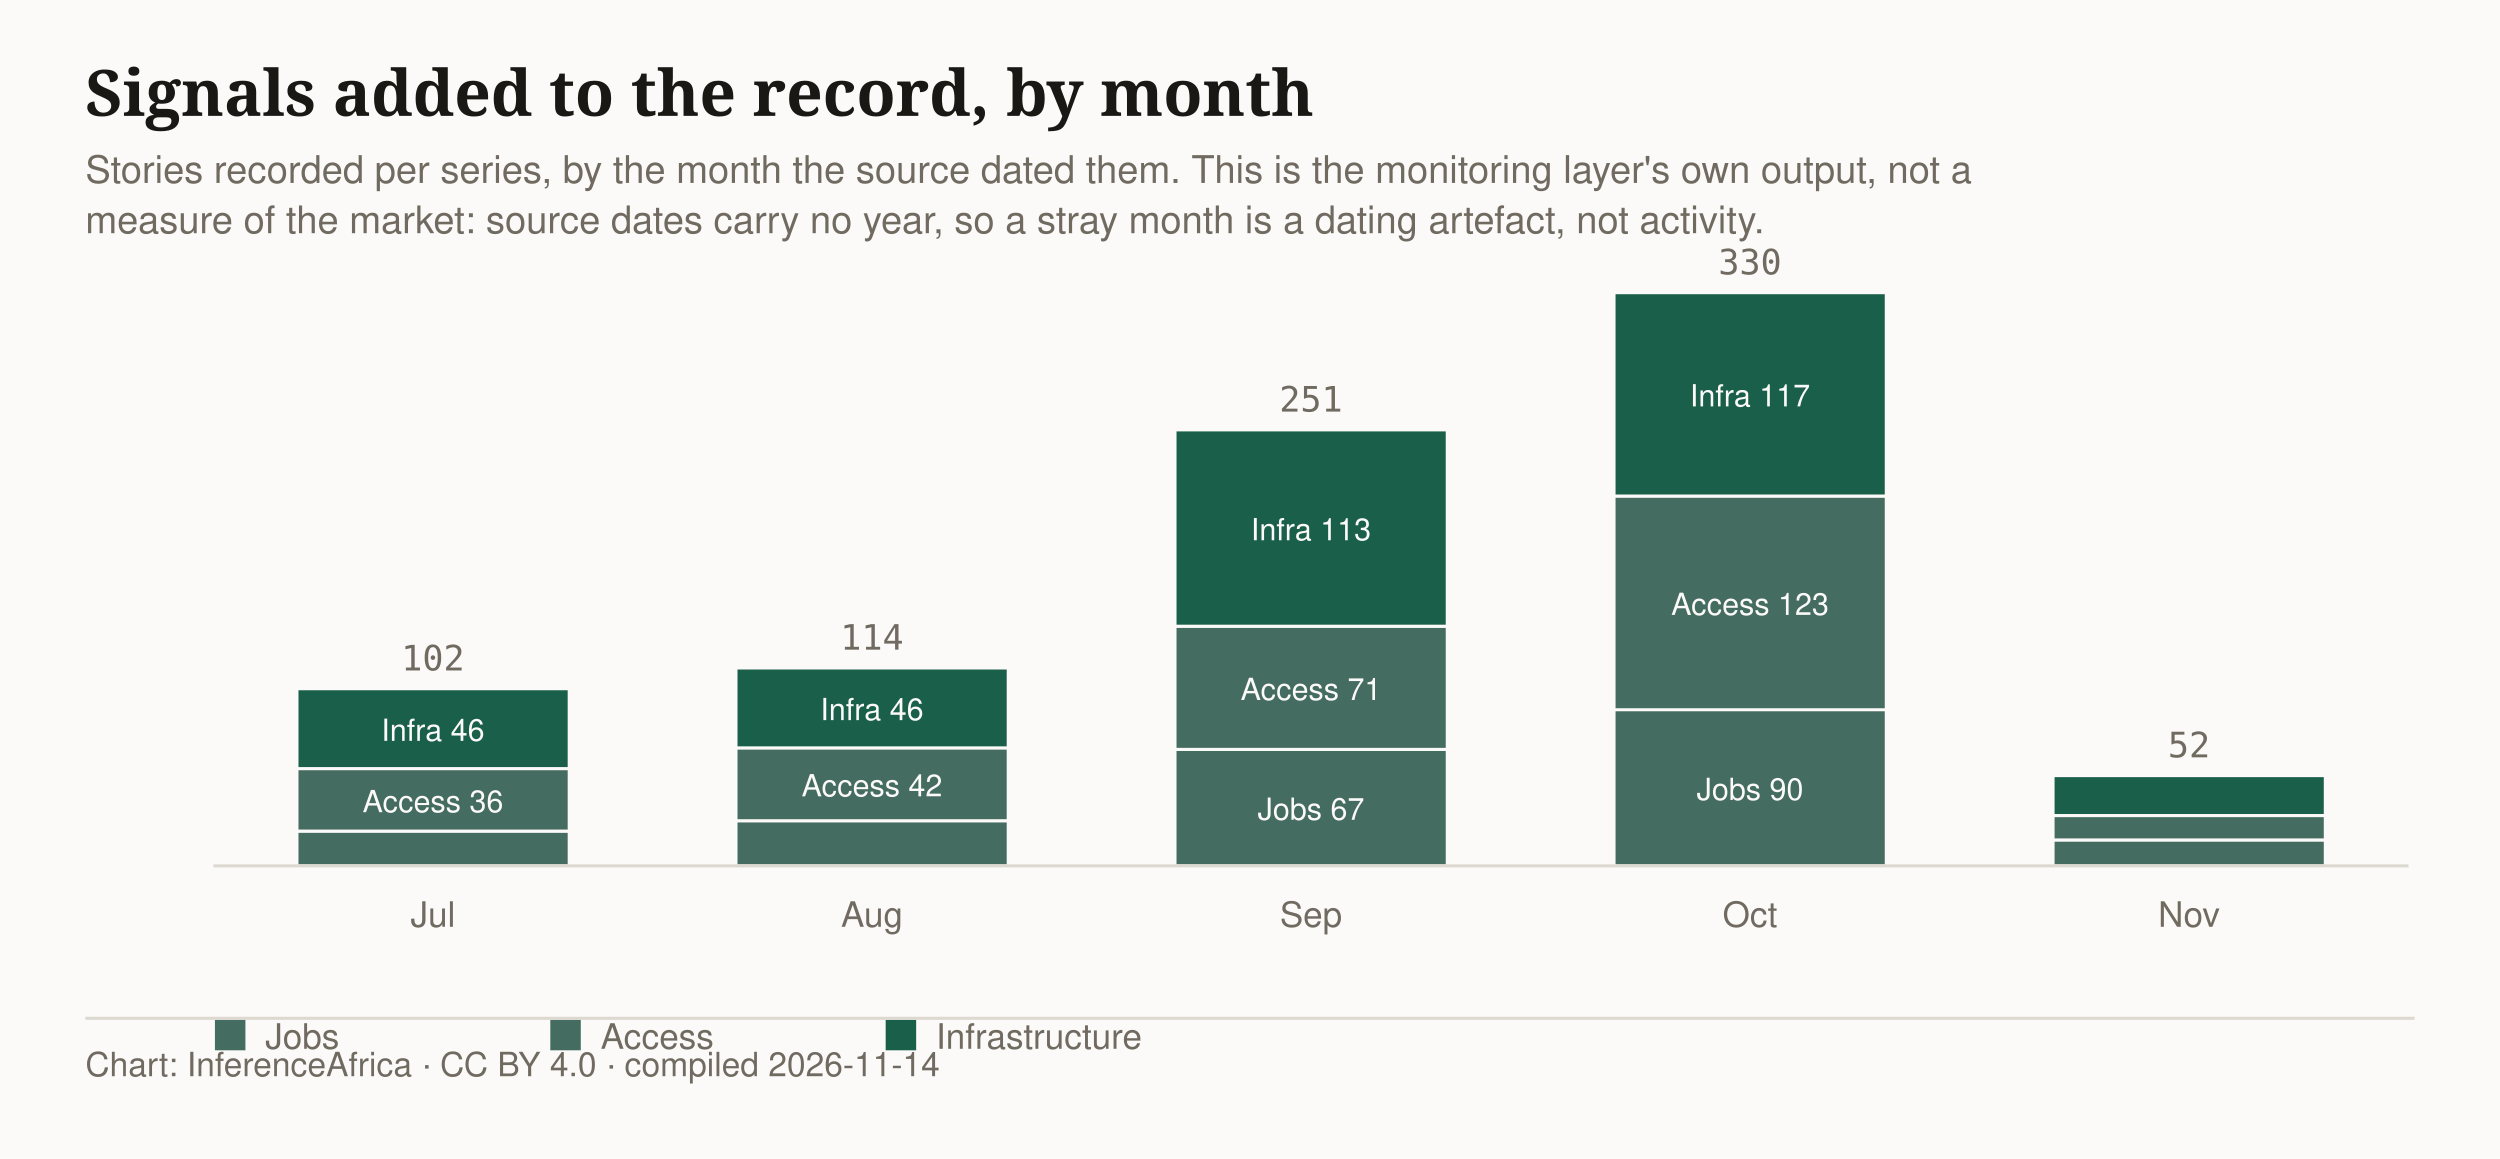
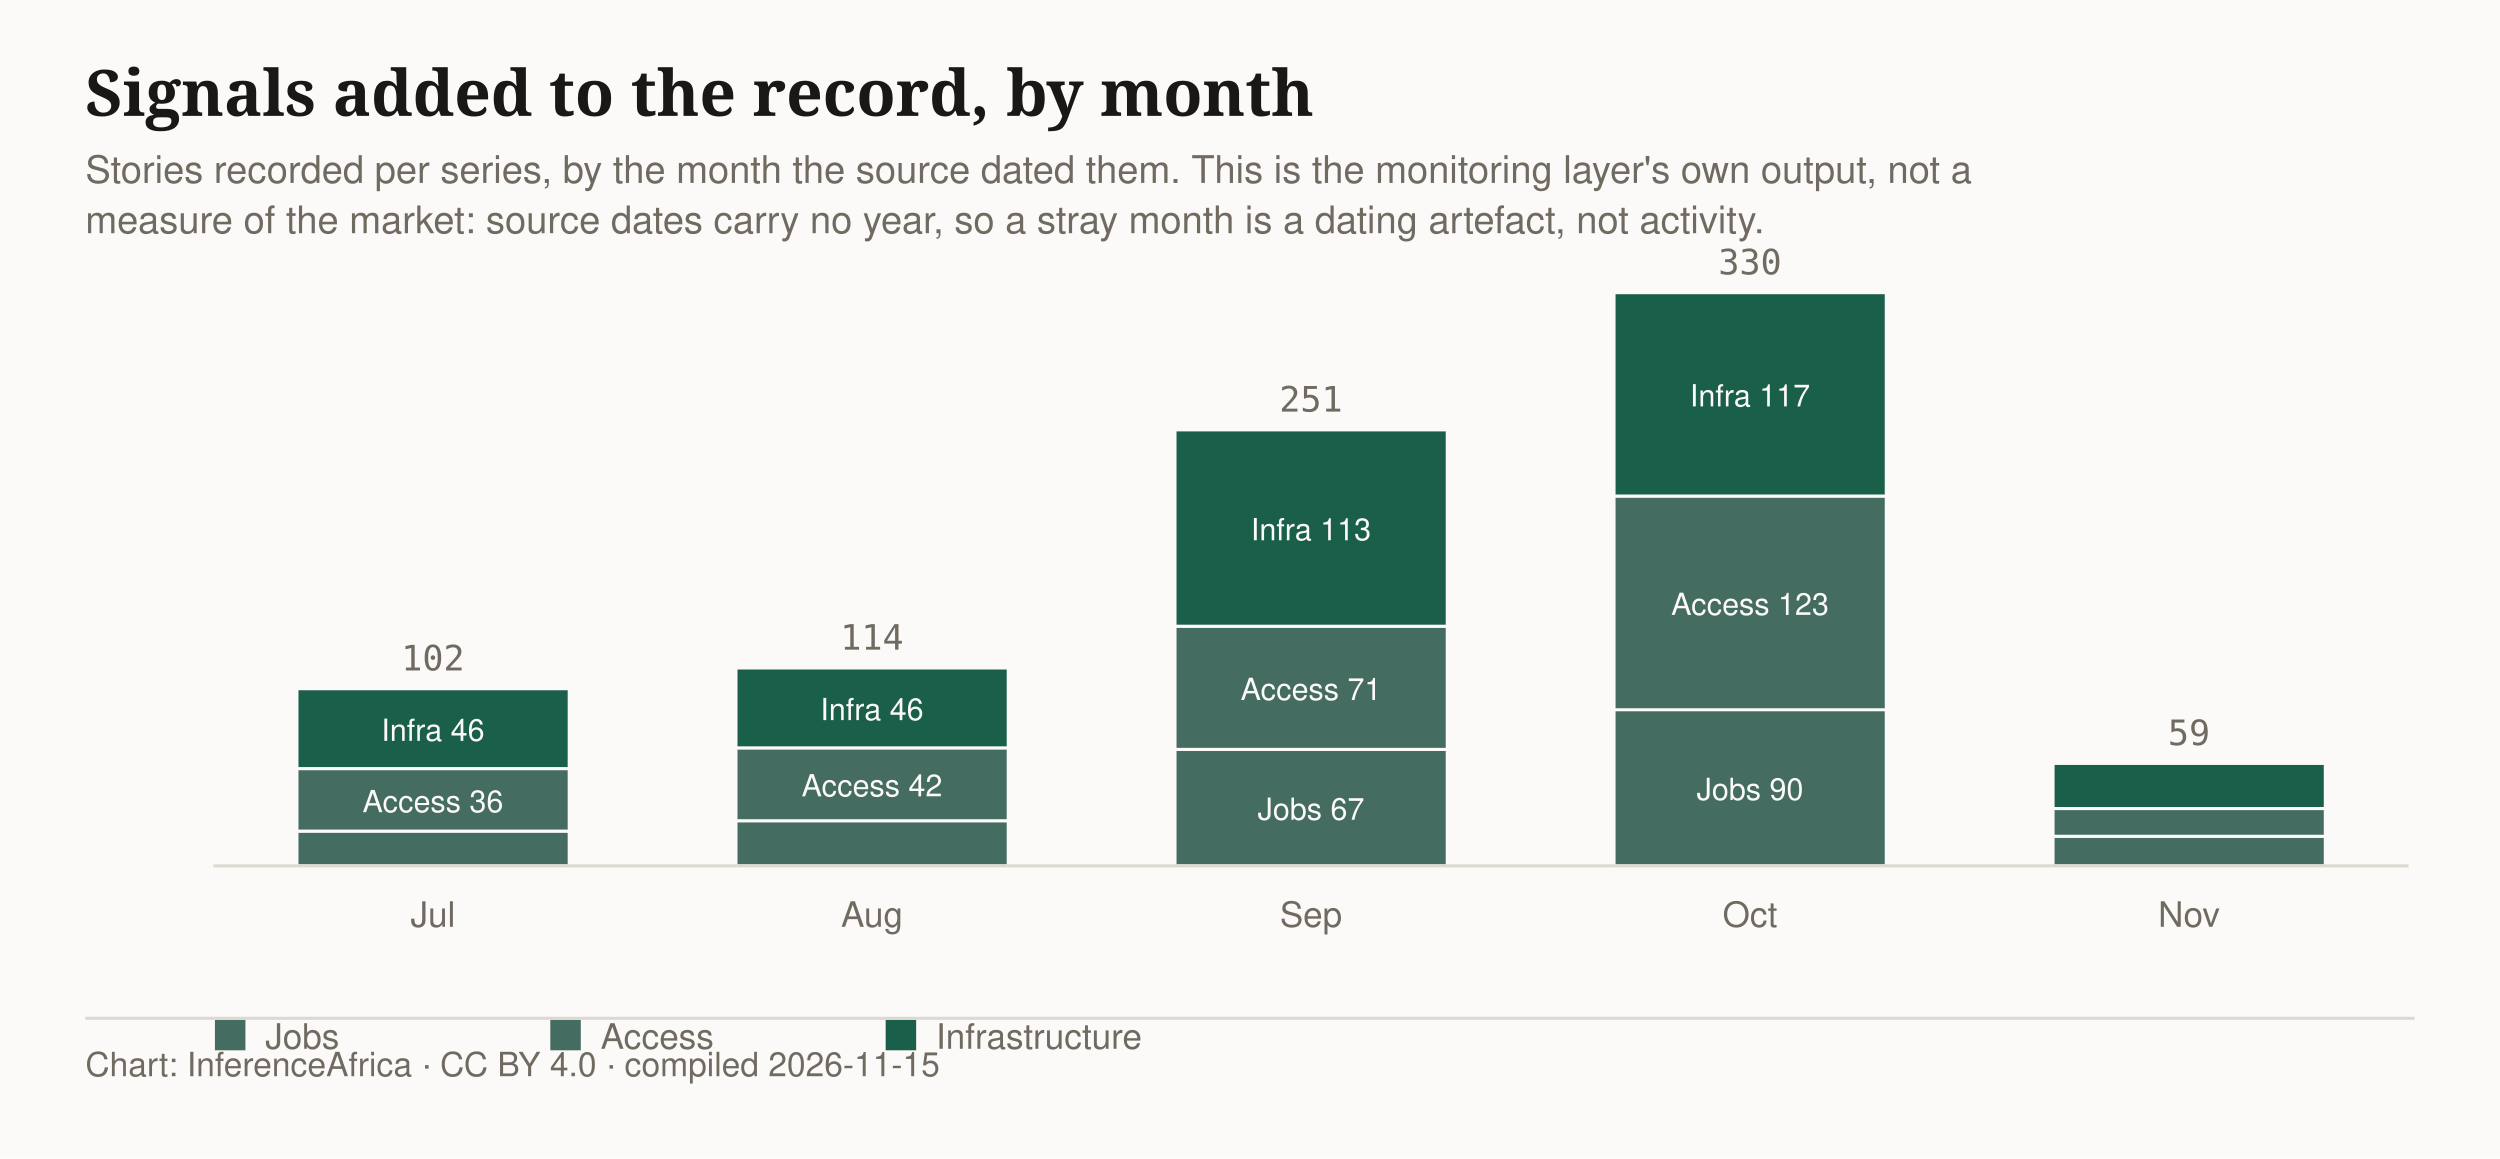
- <svg xmlns="http://www.w3.org/2000/svg" viewBox="0 0 820 380" width="820" height="380" role="img" aria-label="Signals added to the record by month and series: Jul 102, Aug 114, Sep 251, Oct 330, Nov 52. This measures the monitoring layer, not the market.">
+ <svg xmlns="http://www.w3.org/2000/svg" viewBox="0 0 820 380" width="820" height="380" role="img" aria-label="Signals added to the record by month and series: Jul 102, Aug 114, Sep 251, Oct 330, Nov 59. This measures the monitoring layer, not the market.">
  <defs>
    <pattern id="status-proposal" width="6" height="6" patternUnits="userSpaceOnUse">
      <path d="M0 6L6 0" stroke="#756342" stroke-width="1" />
    </pattern>
  </defs>
  <rect width="820" height="380" fill="#fbfaf8" />
  <text x="28" y="38" font-family="'Source Serif 4',Georgia,serif" font-size="21" font-weight="600" fill="#1a1815" style="font-variant-numeric:tabular-nums lining-nums">Signals added to the record, by month</text>
  <text x="28" y="60.0" font-family="IBM Plex Sans,-apple-system,'Segoe UI',Helvetica,Arial,sans-serif" font-size="12.5" fill="#706a61" style="font-variant-numeric:tabular-nums lining-nums">Stories recorded per series, by the month the source dated them. This is the monitoring layer's own output, not a</text>
  <text x="28" y="76.5" font-family="IBM Plex Sans,-apple-system,'Segoe UI',Helvetica,Arial,sans-serif" font-size="12.5" fill="#706a61" style="font-variant-numeric:tabular-nums lining-nums">measure of the market: source dates carry no year, so a stray month is a dating artefact, not activity.</text>
  <rect x="97.4" y="272.6" width="89.3" height="11.4" fill="#456c60" data-status="measured" stroke="#fbfaf8" stroke-width="1" />
  <rect x="97.4" y="252.1" width="89.3" height="20.5" fill="#456c60" data-status="measured" stroke="#fbfaf8" stroke-width="1" />
  <text x="142.0" y="266.4" text-anchor="middle" font-family="IBM Plex Sans,-apple-system,'Segoe UI',Helvetica,Arial,sans-serif" font-size="10" fill="#fbfaf8" style="font-variant-numeric:tabular-nums lining-nums">Access 36</text>
  <rect x="97.4" y="225.9" width="89.3" height="26.2" fill="#1a5f4a" data-status="measured" stroke="#fbfaf8" stroke-width="1" />
  <text x="142.0" y="243.0" text-anchor="middle" font-family="IBM Plex Sans,-apple-system,'Segoe UI',Helvetica,Arial,sans-serif" font-size="10" fill="#fbfaf8" style="font-variant-numeric:tabular-nums lining-nums">Infra 46</text>
  <text x="142.0" y="219.9" text-anchor="middle" font-family="'IBM Plex Mono',Consolas,monospace" font-size="11.5" fill="#706a61" style="font-variant-numeric:tabular-nums lining-nums">102</text>
  <text x="142.0" y="304" text-anchor="middle" font-family="IBM Plex Sans,-apple-system,'Segoe UI',Helvetica,Arial,sans-serif" font-size="11.5" fill="#706a61" style="font-variant-numeric:tabular-nums lining-nums">Jul</text>
  <rect x="241.4" y="269.2" width="89.3" height="14.8" fill="#456c60" data-status="measured" stroke="#fbfaf8" stroke-width="1" />
  <rect x="241.4" y="245.3" width="89.3" height="23.9" fill="#456c60" data-status="measured" stroke="#fbfaf8" stroke-width="1" />
  <text x="286.0" y="261.2" text-anchor="middle" font-family="IBM Plex Sans,-apple-system,'Segoe UI',Helvetica,Arial,sans-serif" font-size="10" fill="#fbfaf8" style="font-variant-numeric:tabular-nums lining-nums">Access 42</text>
  <rect x="241.4" y="219.1" width="89.3" height="26.2" fill="#1a5f4a" data-status="measured" stroke="#fbfaf8" stroke-width="1" />
  <text x="286.0" y="236.2" text-anchor="middle" font-family="IBM Plex Sans,-apple-system,'Segoe UI',Helvetica,Arial,sans-serif" font-size="10" fill="#fbfaf8" style="font-variant-numeric:tabular-nums lining-nums">Infra 46</text>
  <text x="286.0" y="213.1" text-anchor="middle" font-family="'IBM Plex Mono',Consolas,monospace" font-size="11.5" fill="#706a61" style="font-variant-numeric:tabular-nums lining-nums">114</text>
  <text x="286.0" y="304" text-anchor="middle" font-family="IBM Plex Sans,-apple-system,'Segoe UI',Helvetica,Arial,sans-serif" font-size="11.5" fill="#706a61" style="font-variant-numeric:tabular-nums lining-nums">Aug</text>
  <rect x="385.4" y="245.8" width="89.3" height="38.2" fill="#456c60" data-status="measured" stroke="#fbfaf8" stroke-width="1" />
  <text x="430.0" y="268.9" text-anchor="middle" font-family="IBM Plex Sans,-apple-system,'Segoe UI',Helvetica,Arial,sans-serif" font-size="10" fill="#fbfaf8" style="font-variant-numeric:tabular-nums lining-nums">Jobs 67</text>
  <rect x="385.4" y="205.4" width="89.3" height="40.4" fill="#456c60" data-status="measured" stroke="#fbfaf8" stroke-width="1" />
  <text x="430.0" y="229.6" text-anchor="middle" font-family="IBM Plex Sans,-apple-system,'Segoe UI',Helvetica,Arial,sans-serif" font-size="10" fill="#fbfaf8" style="font-variant-numeric:tabular-nums lining-nums">Access 71</text>
  <rect x="385.4" y="141.0" width="89.3" height="64.4" fill="#1a5f4a" data-status="measured" stroke="#fbfaf8" stroke-width="1" />
  <text x="430.0" y="177.2" text-anchor="middle" font-family="IBM Plex Sans,-apple-system,'Segoe UI',Helvetica,Arial,sans-serif" font-size="10" fill="#fbfaf8" style="font-variant-numeric:tabular-nums lining-nums">Infra 113</text>
  <text x="430.0" y="135.0" text-anchor="middle" font-family="'IBM Plex Mono',Consolas,monospace" font-size="11.5" fill="#706a61" style="font-variant-numeric:tabular-nums lining-nums">251</text>
  <text x="430.0" y="304" text-anchor="middle" font-family="IBM Plex Sans,-apple-system,'Segoe UI',Helvetica,Arial,sans-serif" font-size="11.5" fill="#706a61" style="font-variant-numeric:tabular-nums lining-nums">Sep</text>
  <rect x="529.4" y="232.7" width="89.3" height="51.3" fill="#456c60" data-status="measured" stroke="#fbfaf8" stroke-width="1" />
  <text x="574.0" y="262.4" text-anchor="middle" font-family="IBM Plex Sans,-apple-system,'Segoe UI',Helvetica,Arial,sans-serif" font-size="10" fill="#fbfaf8" style="font-variant-numeric:tabular-nums lining-nums">Jobs 90</text>
  <rect x="529.4" y="162.7" width="89.3" height="70.1" fill="#456c60" data-status="measured" stroke="#fbfaf8" stroke-width="1" />
  <text x="574.0" y="201.7" text-anchor="middle" font-family="IBM Plex Sans,-apple-system,'Segoe UI',Helvetica,Arial,sans-serif" font-size="10" fill="#fbfaf8" style="font-variant-numeric:tabular-nums lining-nums">Access 123</text>
  <rect x="529.4" y="96.0" width="89.3" height="66.7" fill="#1a5f4a" data-status="measured" stroke="#fbfaf8" stroke-width="1" />
  <text x="574.0" y="133.3" text-anchor="middle" font-family="IBM Plex Sans,-apple-system,'Segoe UI',Helvetica,Arial,sans-serif" font-size="10" fill="#fbfaf8" style="font-variant-numeric:tabular-nums lining-nums">Infra 117</text>
  <text x="574.0" y="90.0" text-anchor="middle" font-family="'IBM Plex Mono',Consolas,monospace" font-size="11.5" fill="#706a61" style="font-variant-numeric:tabular-nums lining-nums">330</text>
  <text x="574.0" y="304" text-anchor="middle" font-family="IBM Plex Sans,-apple-system,'Segoe UI',Helvetica,Arial,sans-serif" font-size="11.5" fill="#706a61" style="font-variant-numeric:tabular-nums lining-nums">Oct</text>
-   <rect x="673.4" y="275.5" width="89.3" height="8.5" fill="#456c60" data-status="measured" stroke="#fbfaf8" stroke-width="1" />
-   <rect x="673.4" y="267.5" width="89.3" height="8.0" fill="#456c60" data-status="measured" stroke="#fbfaf8" stroke-width="1" />
-   <rect x="673.4" y="254.4" width="89.3" height="13.1" fill="#1a5f4a" data-status="measured" stroke="#fbfaf8" stroke-width="1" />
-   <text x="718.0" y="248.4" text-anchor="middle" font-family="'IBM Plex Mono',Consolas,monospace" font-size="11.5" fill="#706a61" style="font-variant-numeric:tabular-nums lining-nums">52</text>
+   <rect x="673.4" y="274.3" width="89.3" height="9.7" fill="#456c60" data-status="measured" stroke="#fbfaf8" stroke-width="1" />
+   <rect x="673.4" y="265.2" width="89.3" height="9.1" fill="#456c60" data-status="measured" stroke="#fbfaf8" stroke-width="1" />
+   <rect x="673.4" y="250.4" width="89.3" height="14.8" fill="#1a5f4a" data-status="measured" stroke="#fbfaf8" stroke-width="1" />
+   <text x="718.0" y="244.4" text-anchor="middle" font-family="'IBM Plex Mono',Consolas,monospace" font-size="11.5" fill="#706a61" style="font-variant-numeric:tabular-nums lining-nums">59</text>
  <text x="718.0" y="304" text-anchor="middle" font-family="IBM Plex Sans,-apple-system,'Segoe UI',Helvetica,Arial,sans-serif" font-size="11.5" fill="#706a61" style="font-variant-numeric:tabular-nums lining-nums">Nov</text>
  <line x1="70" y1="284" x2="790" y2="284" stroke="#ddd8d0" />
  <rect x="70" y="334" width="11" height="11" fill="#456c60" data-status="measured" stroke="#fbfaf8" stroke-width="1" />
  <text x="87" y="344" font-family="IBM Plex Sans,-apple-system,'Segoe UI',Helvetica,Arial,sans-serif" font-size="11.5" fill="#706a61" style="font-variant-numeric:tabular-nums lining-nums">Jobs</text>
  <rect x="180" y="334" width="11" height="11" fill="#456c60" data-status="measured" stroke="#fbfaf8" stroke-width="1" />
  <text x="197" y="344" font-family="IBM Plex Sans,-apple-system,'Segoe UI',Helvetica,Arial,sans-serif" font-size="11.5" fill="#706a61" style="font-variant-numeric:tabular-nums lining-nums">Access</text>
  <rect x="290" y="334" width="11" height="11" fill="#1a5f4a" data-status="measured" stroke="#fbfaf8" stroke-width="1" />
  <text x="307" y="344" font-family="IBM Plex Sans,-apple-system,'Segoe UI',Helvetica,Arial,sans-serif" font-size="11.5" fill="#706a61" style="font-variant-numeric:tabular-nums lining-nums">Infrastructure</text>
  <line x1="28" y1="334" x2="792" y2="334" stroke="#ddd8d0" />
-   <text x="28" y="353" font-family="IBM Plex Sans,-apple-system,'Segoe UI',Helvetica,Arial,sans-serif" font-size="11" fill="#706a61" style="font-variant-numeric:tabular-nums lining-nums">Chart: InferenceAfrica · CC BY 4.0 · compiled 2026-11-14</text>
+   <text x="28" y="353" font-family="IBM Plex Sans,-apple-system,'Segoe UI',Helvetica,Arial,sans-serif" font-size="11" fill="#706a61" style="font-variant-numeric:tabular-nums lining-nums">Chart: InferenceAfrica · CC BY 4.0 · compiled 2026-11-15</text>
</svg>
